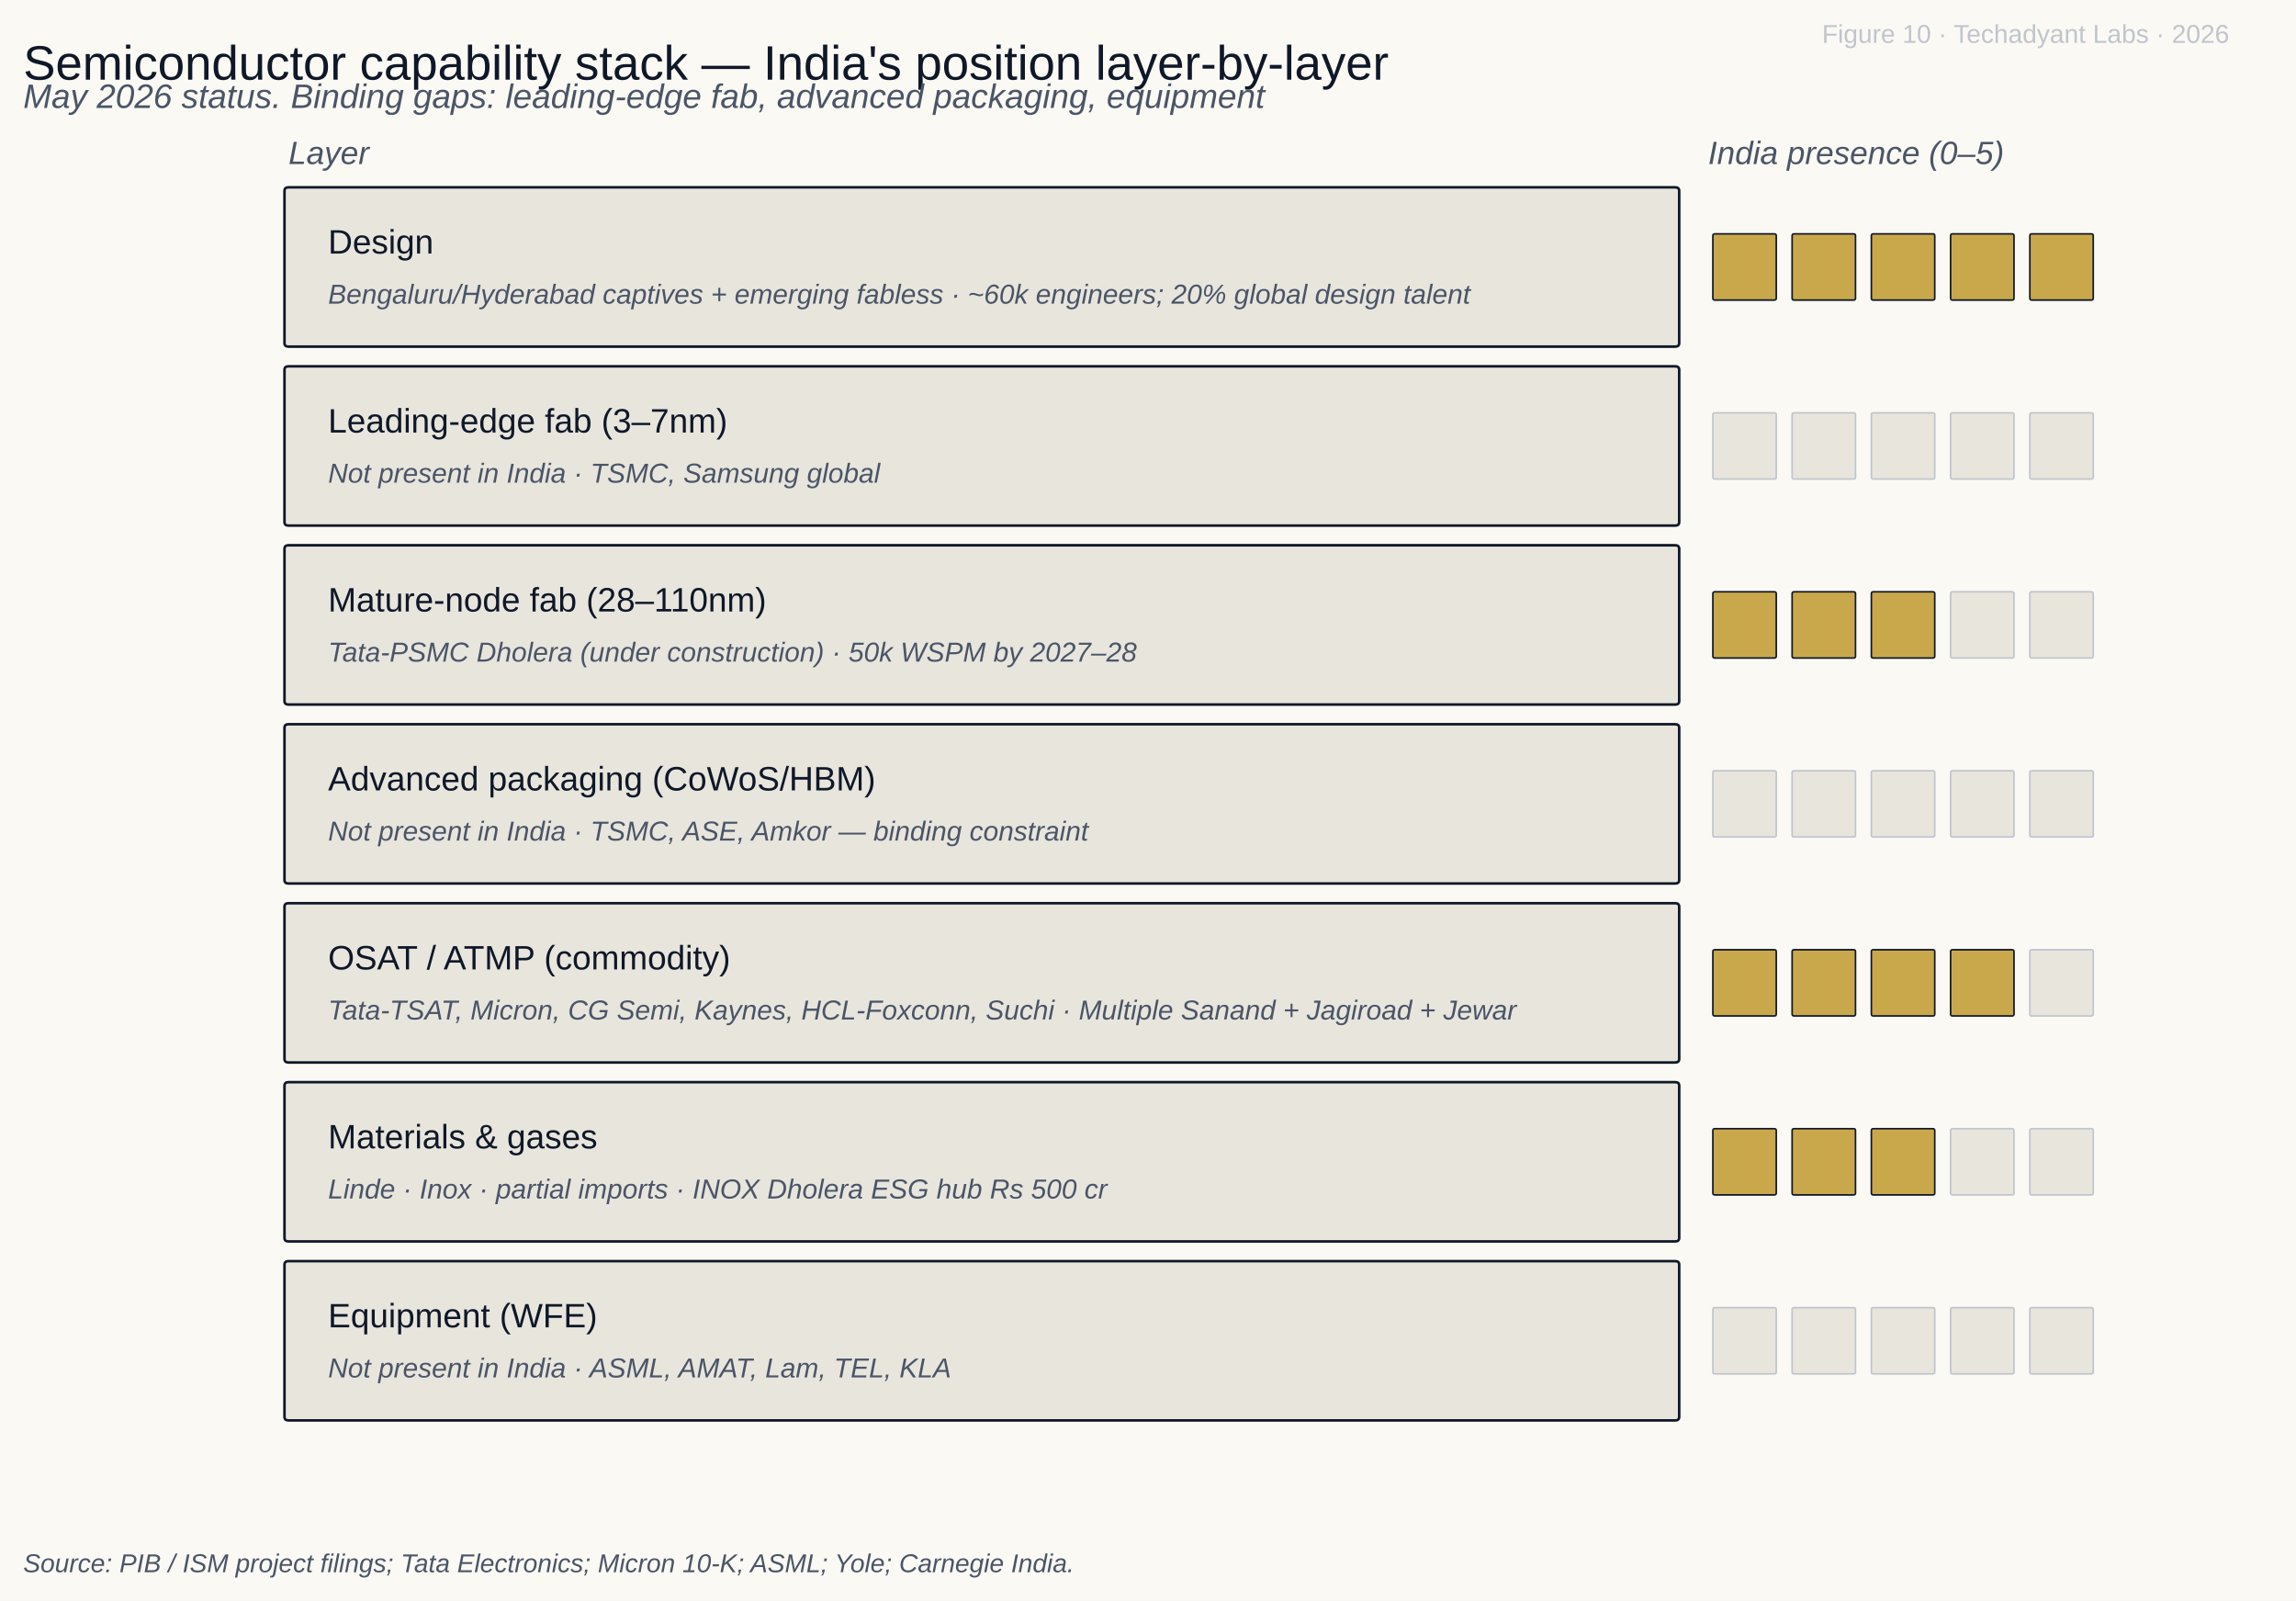
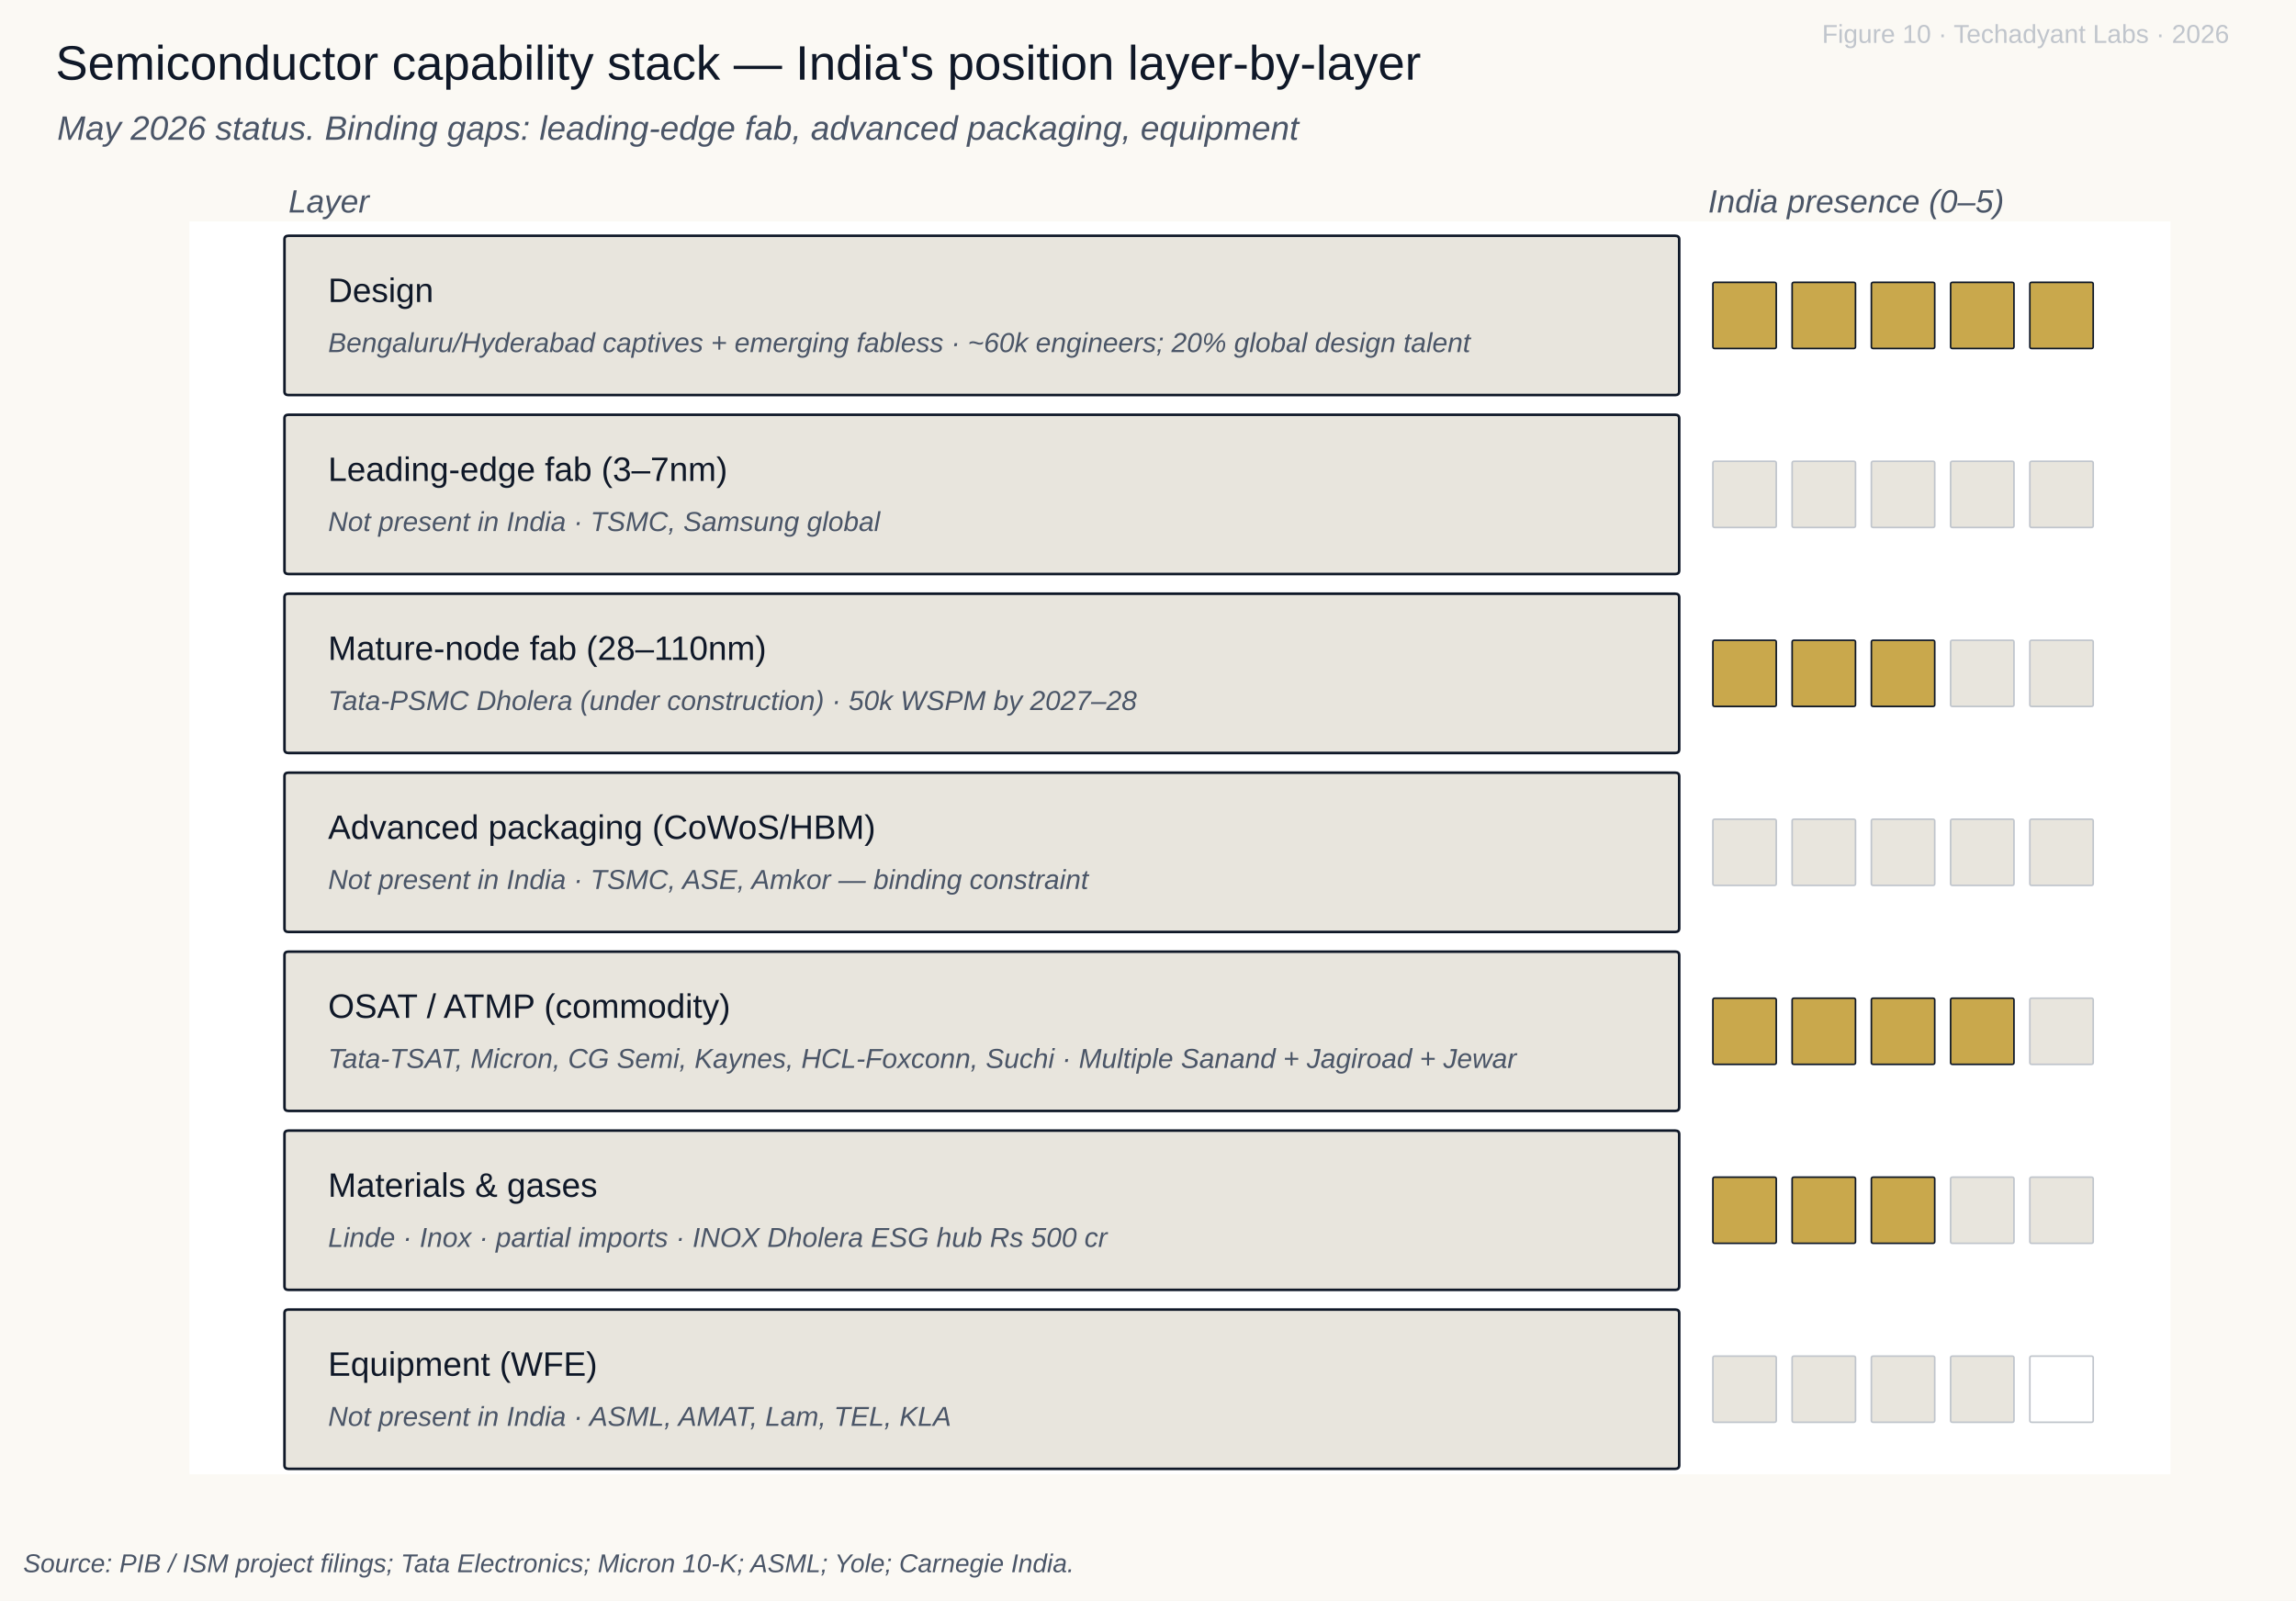
- <svg xmlns="http://www.w3.org/2000/svg" width="711.36pt" height="495.902pt" viewBox="0 0 711.36 495.902" version="1.1">
+ <svg xmlns="http://www.w3.org/2000/svg" id="Layer_1" version="1.1" viewBox="0 0 711.36 495.9">
  <defs>
-     <style type="text/css">*{stroke-linejoin: round; stroke-linecap: butt}</style>
+     <style>
+       .st0 {
+         clip-path: url(#clippath-34);
+       }
+ 
+       .st1 {
+         clip-path: url(#clippath-38);
+       }
+ 
+       .st2 {
+         clip-path: url(#clippath-21);
+       }
+ 
+       .st3 {
+         clip-path: url(#clippath-6);
+       }
+ 
+       .st4 {
+         clip-path: url(#clippath-7);
+       }
+ 
+       .st5 {
+         clip-path: url(#clippath-17);
+       }
+ 
+       .st6 {
+         clip-path: url(#clippath-31);
+       }
+ 
+       .st7 {
+         clip-path: url(#clippath-15);
+       }
+ 
+       .st8 {
+         clip-path: url(#clippath-33);
+       }
+ 
+       .st9 {
+         clip-path: url(#clippath-18);
+       }
+ 
+       .st10 {
+         clip-path: url(#clippath-4);
+       }
+ 
+       .st11 {
+         clip-path: url(#clippath-22);
+       }
+ 
+       .st12 {
+         clip-path: url(#clippath-23);
+       }
+ 
+       .st13 {
+         fill: #c9a84c;
+       }
+ 
+       .st13, .st14, .st15 {
+         stroke-width: .5px;
+       }
+ 
+       .st13, .st16 {
+         stroke: #0f1828;
+       }
+ 
+       .st17 {
+         clip-path: url(#clippath-9);
+       }
+ 
+       .st18 {
+         clip-path: url(#clippath-10);
+       }
+ 
+       .st19 {
+         fill: #fbf9f4;
+       }
+ 
+       .st20, .st15 {
+         fill: #fff;
+       }
+ 
+       .st21 {
+         clip-path: url(#clippath-25);
+       }
+ 
+       .st22, .st23, .st24, .st25, .st26, .st27, .st28 {
+         isolation: isolate;
+       }
+ 
+       .st22, .st23, .st27, .st28 {
+         fill: #4a5567;
+         font-family: Arial-ItalicMT, Arial;
+         font-style: italic;
+       }
+ 
+       .st22, .st24 {
+         font-size: 8px;
+       }
+ 
+       .st29 {
+         clip-path: url(#clippath-27);
+       }
+ 
+       .st23 {
+         font-size: 10px;
+       }
+ 
+       .st14, .st16 {
+         fill: #e8e5dd;
+       }
+ 
+       .st14, .st15 {
+         stroke: #c0c5cc;
+       }
+ 
+       .st30 {
+         clip-path: url(#clippath-11);
+       }
+ 
+       .st24 {
+         fill: #c0c5cc;
+       }
+ 
+       .st24, .st25, .st26 {
+         font-family: ArialMT, Arial;
+       }
+ 
+       .st31 {
+         fill: none;
+       }
+ 
+       .st25, .st26 {
+         fill: #0f1828;
+       }
+ 
+       .st25, .st28 {
+         font-size: 10.5px;
+       }
+ 
+       .st32 {
+         clip-path: url(#clippath-36);
+       }
+ 
+       .st33 {
+         clip-path: url(#clippath-35);
+       }
+ 
+       .st34 {
+         clip-path: url(#clippath-28);
+       }
+ 
+       .st35 {
+         clip-path: url(#clippath-1);
+       }
+ 
+       .st16 {
+         stroke-width: .8px;
+       }
+ 
+       .st36 {
+         clip-path: url(#clippath-40);
+       }
+ 
+       .st37 {
+         clip-path: url(#clippath-5);
+       }
+ 
+       .st38 {
+         clip-path: url(#clippath-20);
+       }
+ 
+       .st39 {
+         clip-path: url(#clippath-8);
+       }
+ 
+       .st40 {
+         clip-path: url(#clippath-41);
+       }
+ 
+       .st26 {
+         font-size: 15px;
+       }
+ 
+       .st41 {
+         clip-path: url(#clippath-3);
+       }
+ 
+       .st42 {
+         clip-path: url(#clippath-26);
+       }
+ 
+       .st43 {
+         clip-path: url(#clippath-12);
+       }
+ 
+       .st44 {
+         clip-path: url(#clippath-14);
+       }
+ 
+       .st45 {
+         clip-path: url(#clippath-30);
+       }
+ 
+       .st46 {
+         clip-path: url(#clippath-19);
+       }
+ 
+       .st47 {
+         clip-path: url(#clippath-32);
+       }
+ 
+       .st27 {
+         font-size: 8.5px;
+       }
+ 
+       .st48 {
+         clip-path: url(#clippath-39);
+       }
+ 
+       .st49 {
+         clip-path: url(#clippath-16);
+       }
+ 
+       .st50 {
+         clip-path: url(#clippath-2);
+       }
+ 
+       .st51 {
+         clip-path: url(#clippath-29);
+       }
+ 
+       .st52 {
+         clip-path: url(#clippath-37);
+       }
+ 
+       .st53 {
+         clip-path: url(#clippath-13);
+       }
+ 
+       .st54 {
+         clip-path: url(#clippath-24);
+       }
+ 
+       .st55 {
+         clip-path: url(#clippath);
+       }
+     </style>
+     <clipPath id="clippath">
+       <rect class="st20" x="58.68" y="68.6" width="613.8" height="388.08" />
+     </clipPath>
+     <clipPath id="clippath-1">
+       <rect class="st31" x="58.68" y="68.6" width="613.8" height="388.08" />
+     </clipPath>
+     <clipPath id="clippath-2">
+       <rect class="st31" x="58.68" y="68.6" width="613.8" height="388.08" />
+     </clipPath>
+     <clipPath id="clippath-3">
+       <rect class="st31" x="58.68" y="68.6" width="613.8" height="388.08" />
+     </clipPath>
+     <clipPath id="clippath-4">
+       <rect class="st31" x="58.68" y="68.6" width="613.8" height="388.08" />
+     </clipPath>
+     <clipPath id="clippath-5">
+       <rect class="st31" x="58.68" y="68.6" width="613.8" height="388.08" />
+     </clipPath>
+     <clipPath id="clippath-6">
+       <rect class="st31" x="58.68" y="68.6" width="613.8" height="388.08" />
+     </clipPath>
+     <clipPath id="clippath-7">
+       <rect class="st31" x="58.68" y="68.6" width="613.8" height="388.08" />
+     </clipPath>
+     <clipPath id="clippath-8">
+       <rect class="st31" x="58.68" y="68.6" width="613.8" height="388.08" />
+     </clipPath>
+     <clipPath id="clippath-9">
+       <rect class="st31" x="58.68" y="68.6" width="613.8" height="388.08" />
+     </clipPath>
+     <clipPath id="clippath-10">
+       <rect class="st31" x="58.68" y="68.6" width="613.8" height="388.08" />
+     </clipPath>
+     <clipPath id="clippath-11">
+       <rect class="st31" x="58.68" y="68.6" width="613.8" height="388.08" />
+     </clipPath>
+     <clipPath id="clippath-12">
+       <rect class="st31" x="58.68" y="68.6" width="613.8" height="388.08" />
+     </clipPath>
+     <clipPath id="clippath-13">
+       <rect class="st31" x="58.68" y="68.6" width="613.8" height="388.08" />
+     </clipPath>
+     <clipPath id="clippath-14">
+       <rect class="st31" x="58.68" y="68.6" width="613.8" height="388.08" />
+     </clipPath>
+     <clipPath id="clippath-15">
+       <rect class="st31" x="58.68" y="68.6" width="613.8" height="388.08" />
+     </clipPath>
+     <clipPath id="clippath-16">
+       <rect class="st31" x="58.68" y="68.6" width="613.8" height="388.08" />
+     </clipPath>
+     <clipPath id="clippath-17">
+       <rect class="st31" x="58.68" y="68.6" width="613.8" height="388.08" />
+     </clipPath>
+     <clipPath id="clippath-18">
+       <rect class="st31" x="58.68" y="68.6" width="613.8" height="388.08" />
+     </clipPath>
+     <clipPath id="clippath-19">
+       <rect class="st31" x="58.68" y="68.6" width="613.8" height="388.08" />
+     </clipPath>
+     <clipPath id="clippath-20">
+       <rect class="st31" x="58.68" y="68.6" width="613.8" height="388.08" />
+     </clipPath>
+     <clipPath id="clippath-21">
+       <rect class="st31" x="58.68" y="68.6" width="613.8" height="388.08" />
+     </clipPath>
+     <clipPath id="clippath-22">
+       <rect class="st31" x="58.68" y="68.6" width="613.8" height="388.08" />
+     </clipPath>
+     <clipPath id="clippath-23">
+       <rect class="st31" x="58.68" y="68.6" width="613.8" height="388.08" />
+     </clipPath>
+     <clipPath id="clippath-24">
+       <rect class="st31" x="58.68" y="68.6" width="613.8" height="388.08" />
+     </clipPath>
+     <clipPath id="clippath-25">
+       <rect class="st31" x="58.68" y="68.6" width="613.8" height="388.08" />
+     </clipPath>
+     <clipPath id="clippath-26">
+       <rect class="st31" x="58.68" y="68.6" width="613.8" height="388.08" />
+     </clipPath>
+     <clipPath id="clippath-27">
+       <rect class="st31" x="58.68" y="68.6" width="613.8" height="388.08" />
+     </clipPath>
+     <clipPath id="clippath-28">
+       <rect class="st31" x="58.68" y="68.6" width="613.8" height="388.08" />
+     </clipPath>
+     <clipPath id="clippath-29">
+       <rect class="st31" x="58.68" y="68.6" width="613.8" height="388.08" />
+     </clipPath>
+     <clipPath id="clippath-30">
+       <rect class="st31" x="58.68" y="68.6" width="613.8" height="388.08" />
+     </clipPath>
+     <clipPath id="clippath-31">
+       <rect class="st31" x="58.68" y="68.6" width="613.8" height="388.08" />
+     </clipPath>
+     <clipPath id="clippath-32">
+       <rect class="st31" x="58.68" y="68.6" width="613.8" height="388.08" />
+     </clipPath>
+     <clipPath id="clippath-33">
+       <rect class="st31" x="58.68" y="68.6" width="613.8" height="388.08" />
+     </clipPath>
+     <clipPath id="clippath-34">
+       <rect class="st31" x="58.68" y="68.6" width="613.8" height="388.08" />
+     </clipPath>
+     <clipPath id="clippath-35">
+       <rect class="st31" x="58.68" y="68.6" width="613.8" height="388.08" />
+     </clipPath>
+     <clipPath id="clippath-36">
+       <rect class="st31" x="58.68" y="68.6" width="613.8" height="388.08" />
+     </clipPath>
+     <clipPath id="clippath-37">
+       <rect class="st31" x="58.68" y="68.6" width="613.8" height="388.08" />
+     </clipPath>
+     <clipPath id="clippath-38">
+       <rect class="st31" x="58.68" y="68.6" width="613.8" height="388.08" />
+     </clipPath>
+     <clipPath id="clippath-39">
+       <rect class="st31" x="58.68" y="68.6" width="613.8" height="388.08" />
+     </clipPath>
+     <clipPath id="clippath-40">
+       <rect class="st31" x="58.68" y="68.6" width="613.8" height="388.08" />
+     </clipPath>
+     <clipPath id="clippath-41">
+       <rect class="st31" x="58.68" y="68.6" width="613.8" height="388.08" />
+     </clipPath>
  </defs>
-   <g id="figure_1">
-     <g id="patch_1">
-       <path d="M 0 495.902  L 711.36 495.902  L 711.36 0  L 0 0  z " style="fill: #fbf9f4" />
+   <path class="st19" d="M0,495.9h711.36V0H0v495.9Z" />
+   <g>
+     <rect class="st20" x="58.68" y="68.6" width="613.8" height="388.08" />
+     <g class="st55">
+       <path class="st15" d="M629.51,440.6h18.41c.41,0,.61-.18.61-.55v-19.4c0-.37-.2-.55-.61-.55h-18.41c-.41,0-.61.18-.61.55v19.4c0,.37.2.55.61.55Z" />
    </g>
-     <g id="axes_1">
-       <g id="patch_2">
-         <path d="M 89.37 107.376  L 519.03 107.376  Q 520.258 107.376 520.258 106.267  L 520.258 59.143  Q 520.258 58.034 519.03 58.034  L 89.37 58.034  Q 88.142 58.034 88.142 59.143  L 88.142 106.267  Q 88.142 107.376 89.37 107.376  z " clip-path="url(#p57d7ce09d4)" style="fill: #e8e5dd; stroke: #0f1828; stroke-width: 0.8; stroke-linejoin: miter" />
-       </g>
-       <g id="patch_3">
-         <path d="M 531.306 92.961  L 549.72 92.961  Q 550.334 92.961 550.334 92.407  L 550.334 73.003  Q 550.334 72.448 549.72 72.448  L 531.306 72.448  Q 530.692 72.448 530.692 73.003  L 530.692 92.407  Q 530.692 92.961 531.306 92.961  z " clip-path="url(#p57d7ce09d4)" style="fill: #c9a84c; stroke: #0f1828; stroke-width: 0.5; stroke-linejoin: miter" />
-       </g>
-       <g id="patch_4">
-         <path d="M 555.858 92.961  L 574.272 92.961  Q 574.886 92.961 574.886 92.407  L 574.886 73.003  Q 574.886 72.448 574.272 72.448  L 555.858 72.448  Q 555.244 72.448 555.244 73.003  L 555.244 92.407  Q 555.244 92.961 555.858 92.961  z " clip-path="url(#p57d7ce09d4)" style="fill: #c9a84c; stroke: #0f1828; stroke-width: 0.5; stroke-linejoin: miter" />
-       </g>
-       <g id="patch_5">
-         <path d="M 580.41 92.961  L 598.824 92.961  Q 599.438 92.961 599.438 92.407  L 599.438 73.003  Q 599.438 72.448 598.824 72.448  L 580.41 72.448  Q 579.796 72.448 579.796 73.003  L 579.796 92.407  Q 579.796 92.961 580.41 92.961  z " clip-path="url(#p57d7ce09d4)" style="fill: #c9a84c; stroke: #0f1828; stroke-width: 0.5; stroke-linejoin: miter" />
-       </g>
-       <g id="patch_6">
-         <path d="M 604.962 92.961  L 623.376 92.961  Q 623.99 92.961 623.99 92.407  L 623.99 73.003  Q 623.99 72.448 623.376 72.448  L 604.962 72.448  Q 604.348 72.448 604.348 73.003  L 604.348 92.407  Q 604.348 92.961 604.962 92.961  z " clip-path="url(#p57d7ce09d4)" style="fill: #c9a84c; stroke: #0f1828; stroke-width: 0.5; stroke-linejoin: miter" />
-       </g>
-       <g id="patch_7">
-         <path d="M 629.514 92.961  L 647.928 92.961  Q 648.542 92.961 648.542 92.407  L 648.542 73.003  Q 648.542 72.448 647.928 72.448  L 629.514 72.448  Q 628.9 72.448 628.9 73.003  L 628.9 92.407  Q 628.9 92.961 629.514 92.961  z " clip-path="url(#p57d7ce09d4)" style="fill: #c9a84c; stroke: #0f1828; stroke-width: 0.5; stroke-linejoin: miter" />
-       </g>
-       <g id="patch_8">
-         <path d="M 89.37 162.816  L 519.03 162.816  Q 520.258 162.816 520.258 161.707  L 520.258 114.583  Q 520.258 113.474 519.03 113.474  L 89.37 113.474  Q 88.142 113.474 88.142 114.583  L 88.142 161.707  Q 88.142 162.816 89.37 162.816  z " clip-path="url(#p57d7ce09d4)" style="fill: #e8e5dd; stroke: #0f1828; stroke-width: 0.8; stroke-linejoin: miter" />
-       </g>
-       <g id="patch_9">
-         <path d="M 531.306 148.401  L 549.72 148.401  Q 550.334 148.401 550.334 147.847  L 550.334 128.443  Q 550.334 127.888 549.72 127.888  L 531.306 127.888  Q 530.692 127.888 530.692 128.443  L 530.692 147.847  Q 530.692 148.401 531.306 148.401  z " clip-path="url(#p57d7ce09d4)" style="fill: #e8e5dd; stroke: #c0c5cc; stroke-width: 0.5; stroke-linejoin: miter" />
-       </g>
-       <g id="patch_10">
-         <path d="M 555.858 148.401  L 574.272 148.401  Q 574.886 148.401 574.886 147.847  L 574.886 128.443  Q 574.886 127.888 574.272 127.888  L 555.858 127.888  Q 555.244 127.888 555.244 128.443  L 555.244 147.847  Q 555.244 148.401 555.858 148.401  z " clip-path="url(#p57d7ce09d4)" style="fill: #e8e5dd; stroke: #c0c5cc; stroke-width: 0.5; stroke-linejoin: miter" />
-       </g>
-       <g id="patch_11">
-         <path d="M 580.41 148.401  L 598.824 148.401  Q 599.438 148.401 599.438 147.847  L 599.438 128.443  Q 599.438 127.888 598.824 127.888  L 580.41 127.888  Q 579.796 127.888 579.796 128.443  L 579.796 147.847  Q 579.796 148.401 580.41 148.401  z " clip-path="url(#p57d7ce09d4)" style="fill: #e8e5dd; stroke: #c0c5cc; stroke-width: 0.5; stroke-linejoin: miter" />
-       </g>
-       <g id="patch_12">
-         <path d="M 604.962 148.401  L 623.376 148.401  Q 623.99 148.401 623.99 147.847  L 623.99 128.443  Q 623.99 127.888 623.376 127.888  L 604.962 127.888  Q 604.348 127.888 604.348 128.443  L 604.348 147.847  Q 604.348 148.401 604.962 148.401  z " clip-path="url(#p57d7ce09d4)" style="fill: #e8e5dd; stroke: #c0c5cc; stroke-width: 0.5; stroke-linejoin: miter" />
-       </g>
-       <g id="patch_13">
-         <path d="M 629.514 148.401  L 647.928 148.401  Q 648.542 148.401 648.542 147.847  L 648.542 128.443  Q 648.542 127.888 647.928 127.888  L 629.514 127.888  Q 628.9 127.888 628.9 128.443  L 628.9 147.847  Q 628.9 148.401 629.514 148.401  z " clip-path="url(#p57d7ce09d4)" style="fill: #e8e5dd; stroke: #c0c5cc; stroke-width: 0.5; stroke-linejoin: miter" />
-       </g>
-       <g id="patch_14">
-         <path d="M 89.37 218.256  L 519.03 218.256  Q 520.258 218.256 520.258 217.147  L 520.258 170.023  Q 520.258 168.914 519.03 168.914  L 89.37 168.914  Q 88.142 168.914 88.142 170.023  L 88.142 217.147  Q 88.142 218.256 89.37 218.256  z " clip-path="url(#p57d7ce09d4)" style="fill: #e8e5dd; stroke: #0f1828; stroke-width: 0.8; stroke-linejoin: miter" />
-       </g>
-       <g id="patch_15">
-         <path d="M 531.306 203.841  L 549.72 203.841  Q 550.334 203.841 550.334 203.287  L 550.334 183.883  Q 550.334 183.328 549.72 183.328  L 531.306 183.328  Q 530.692 183.328 530.692 183.883  L 530.692 203.287  Q 530.692 203.841 531.306 203.841  z " clip-path="url(#p57d7ce09d4)" style="fill: #c9a84c; stroke: #0f1828; stroke-width: 0.5; stroke-linejoin: miter" />
-       </g>
-       <g id="patch_16">
-         <path d="M 555.858 203.841  L 574.272 203.841  Q 574.886 203.841 574.886 203.287  L 574.886 183.883  Q 574.886 183.328 574.272 183.328  L 555.858 183.328  Q 555.244 183.328 555.244 183.883  L 555.244 203.287  Q 555.244 203.841 555.858 203.841  z " clip-path="url(#p57d7ce09d4)" style="fill: #c9a84c; stroke: #0f1828; stroke-width: 0.5; stroke-linejoin: miter" />
-       </g>
-       <g id="patch_17">
-         <path d="M 580.41 203.841  L 598.824 203.841  Q 599.438 203.841 599.438 203.287  L 599.438 183.883  Q 599.438 183.328 598.824 183.328  L 580.41 183.328  Q 579.796 183.328 579.796 183.883  L 579.796 203.287  Q 579.796 203.841 580.41 203.841  z " clip-path="url(#p57d7ce09d4)" style="fill: #c9a84c; stroke: #0f1828; stroke-width: 0.5; stroke-linejoin: miter" />
-       </g>
-       <g id="patch_18">
-         <path d="M 604.962 203.841  L 623.376 203.841  Q 623.99 203.841 623.99 203.287  L 623.99 183.883  Q 623.99 183.328 623.376 183.328  L 604.962 183.328  Q 604.348 183.328 604.348 183.883  L 604.348 203.287  Q 604.348 203.841 604.962 203.841  z " clip-path="url(#p57d7ce09d4)" style="fill: #e8e5dd; stroke: #c0c5cc; stroke-width: 0.5; stroke-linejoin: miter" />
-       </g>
-       <g id="patch_19">
-         <path d="M 629.514 203.841  L 647.928 203.841  Q 648.542 203.841 648.542 203.287  L 648.542 183.883  Q 648.542 183.328 647.928 183.328  L 629.514 183.328  Q 628.9 183.328 628.9 183.883  L 628.9 203.287  Q 628.9 203.841 629.514 203.841  z " clip-path="url(#p57d7ce09d4)" style="fill: #e8e5dd; stroke: #c0c5cc; stroke-width: 0.5; stroke-linejoin: miter" />
-       </g>
-       <g id="patch_20">
-         <path d="M 89.37 273.696  L 519.03 273.696  Q 520.258 273.696 520.258 272.587  L 520.258 225.463  Q 520.258 224.354 519.03 224.354  L 89.37 224.354  Q 88.142 224.354 88.142 225.463  L 88.142 272.587  Q 88.142 273.696 89.37 273.696  z " clip-path="url(#p57d7ce09d4)" style="fill: #e8e5dd; stroke: #0f1828; stroke-width: 0.8; stroke-linejoin: miter" />
-       </g>
-       <g id="patch_21">
-         <path d="M 531.306 259.281  L 549.72 259.281  Q 550.334 259.281 550.334 258.727  L 550.334 239.323  Q 550.334 238.768 549.72 238.768  L 531.306 238.768  Q 530.692 238.768 530.692 239.323  L 530.692 258.727  Q 530.692 259.281 531.306 259.281  z " clip-path="url(#p57d7ce09d4)" style="fill: #e8e5dd; stroke: #c0c5cc; stroke-width: 0.5; stroke-linejoin: miter" />
-       </g>
-       <g id="patch_22">
-         <path d="M 555.858 259.281  L 574.272 259.281  Q 574.886 259.281 574.886 258.727  L 574.886 239.323  Q 574.886 238.768 574.272 238.768  L 555.858 238.768  Q 555.244 238.768 555.244 239.323  L 555.244 258.727  Q 555.244 259.281 555.858 259.281  z " clip-path="url(#p57d7ce09d4)" style="fill: #e8e5dd; stroke: #c0c5cc; stroke-width: 0.5; stroke-linejoin: miter" />
-       </g>
-       <g id="patch_23">
-         <path d="M 580.41 259.281  L 598.824 259.281  Q 599.438 259.281 599.438 258.727  L 599.438 239.323  Q 599.438 238.768 598.824 238.768  L 580.41 238.768  Q 579.796 238.768 579.796 239.323  L 579.796 258.727  Q 579.796 259.281 580.41 259.281  z " clip-path="url(#p57d7ce09d4)" style="fill: #e8e5dd; stroke: #c0c5cc; stroke-width: 0.5; stroke-linejoin: miter" />
-       </g>
-       <g id="patch_24">
-         <path d="M 604.962 259.281  L 623.376 259.281  Q 623.99 259.281 623.99 258.727  L 623.99 239.323  Q 623.99 238.768 623.376 238.768  L 604.962 238.768  Q 604.348 238.768 604.348 239.323  L 604.348 258.727  Q 604.348 259.281 604.962 259.281  z " clip-path="url(#p57d7ce09d4)" style="fill: #e8e5dd; stroke: #c0c5cc; stroke-width: 0.5; stroke-linejoin: miter" />
-       </g>
-       <g id="patch_25">
-         <path d="M 629.514 259.281  L 647.928 259.281  Q 648.542 259.281 648.542 258.727  L 648.542 239.323  Q 648.542 238.768 647.928 238.768  L 629.514 238.768  Q 628.9 238.768 628.9 239.323  L 628.9 258.727  Q 628.9 259.281 629.514 259.281  z " clip-path="url(#p57d7ce09d4)" style="fill: #e8e5dd; stroke: #c0c5cc; stroke-width: 0.5; stroke-linejoin: miter" />
-       </g>
-       <g id="patch_26">
-         <path d="M 89.37 329.136  L 519.03 329.136  Q 520.258 329.136 520.258 328.027  L 520.258 280.903  Q 520.258 279.794 519.03 279.794  L 89.37 279.794  Q 88.142 279.794 88.142 280.903  L 88.142 328.027  Q 88.142 329.136 89.37 329.136  z " clip-path="url(#p57d7ce09d4)" style="fill: #e8e5dd; stroke: #0f1828; stroke-width: 0.8; stroke-linejoin: miter" />
-       </g>
-       <g id="patch_27">
-         <path d="M 531.306 314.721  L 549.72 314.721  Q 550.334 314.721 550.334 314.167  L 550.334 294.763  Q 550.334 294.208 549.72 294.208  L 531.306 294.208  Q 530.692 294.208 530.692 294.763  L 530.692 314.167  Q 530.692 314.721 531.306 314.721  z " clip-path="url(#p57d7ce09d4)" style="fill: #c9a84c; stroke: #0f1828; stroke-width: 0.5; stroke-linejoin: miter" />
-       </g>
-       <g id="patch_28">
-         <path d="M 555.858 314.721  L 574.272 314.721  Q 574.886 314.721 574.886 314.167  L 574.886 294.763  Q 574.886 294.208 574.272 294.208  L 555.858 294.208  Q 555.244 294.208 555.244 294.763  L 555.244 314.167  Q 555.244 314.721 555.858 314.721  z " clip-path="url(#p57d7ce09d4)" style="fill: #c9a84c; stroke: #0f1828; stroke-width: 0.5; stroke-linejoin: miter" />
-       </g>
-       <g id="patch_29">
-         <path d="M 580.41 314.721  L 598.824 314.721  Q 599.438 314.721 599.438 314.167  L 599.438 294.763  Q 599.438 294.208 598.824 294.208  L 580.41 294.208  Q 579.796 294.208 579.796 294.763  L 579.796 314.167  Q 579.796 314.721 580.41 314.721  z " clip-path="url(#p57d7ce09d4)" style="fill: #c9a84c; stroke: #0f1828; stroke-width: 0.5; stroke-linejoin: miter" />
-       </g>
-       <g id="patch_30">
-         <path d="M 604.962 314.721  L 623.376 314.721  Q 623.99 314.721 623.99 314.167  L 623.99 294.763  Q 623.99 294.208 623.376 294.208  L 604.962 294.208  Q 604.348 294.208 604.348 294.763  L 604.348 314.167  Q 604.348 314.721 604.962 314.721  z " clip-path="url(#p57d7ce09d4)" style="fill: #c9a84c; stroke: #0f1828; stroke-width: 0.5; stroke-linejoin: miter" />
-       </g>
-       <g id="patch_31">
-         <path d="M 629.514 314.721  L 647.928 314.721  Q 648.542 314.721 648.542 314.167  L 648.542 294.763  Q 648.542 294.208 647.928 294.208  L 629.514 294.208  Q 628.9 294.208 628.9 294.763  L 628.9 314.167  Q 628.9 314.721 629.514 314.721  z " clip-path="url(#p57d7ce09d4)" style="fill: #e8e5dd; stroke: #c0c5cc; stroke-width: 0.5; stroke-linejoin: miter" />
-       </g>
-       <g id="patch_32">
-         <path d="M 89.37 384.576  L 519.03 384.576  Q 520.258 384.576 520.258 383.467  L 520.258 336.343  Q 520.258 335.234 519.03 335.234  L 89.37 335.234  Q 88.142 335.234 88.142 336.343  L 88.142 383.467  Q 88.142 384.576 89.37 384.576  z " clip-path="url(#p57d7ce09d4)" style="fill: #e8e5dd; stroke: #0f1828; stroke-width: 0.8; stroke-linejoin: miter" />
-       </g>
-       <g id="patch_33">
-         <path d="M 531.306 370.161  L 549.72 370.161  Q 550.334 370.161 550.334 369.607  L 550.334 350.203  Q 550.334 349.648 549.72 349.648  L 531.306 349.648  Q 530.692 349.648 530.692 350.203  L 530.692 369.607  Q 530.692 370.161 531.306 370.161  z " clip-path="url(#p57d7ce09d4)" style="fill: #c9a84c; stroke: #0f1828; stroke-width: 0.5; stroke-linejoin: miter" />
-       </g>
-       <g id="patch_34">
-         <path d="M 555.858 370.161  L 574.272 370.161  Q 574.886 370.161 574.886 369.607  L 574.886 350.203  Q 574.886 349.648 574.272 349.648  L 555.858 349.648  Q 555.244 349.648 555.244 350.203  L 555.244 369.607  Q 555.244 370.161 555.858 370.161  z " clip-path="url(#p57d7ce09d4)" style="fill: #c9a84c; stroke: #0f1828; stroke-width: 0.5; stroke-linejoin: miter" />
-       </g>
-       <g id="patch_35">
-         <path d="M 580.41 370.161  L 598.824 370.161  Q 599.438 370.161 599.438 369.607  L 599.438 350.203  Q 599.438 349.648 598.824 349.648  L 580.41 349.648  Q 579.796 349.648 579.796 350.203  L 579.796 369.607  Q 579.796 370.161 580.41 370.161  z " clip-path="url(#p57d7ce09d4)" style="fill: #c9a84c; stroke: #0f1828; stroke-width: 0.5; stroke-linejoin: miter" />
-       </g>
-       <g id="patch_36">
-         <path d="M 604.962 370.161  L 623.376 370.161  Q 623.99 370.161 623.99 369.607  L 623.99 350.203  Q 623.99 349.648 623.376 349.648  L 604.962 349.648  Q 604.348 349.648 604.348 350.203  L 604.348 369.607  Q 604.348 370.161 604.962 370.161  z " clip-path="url(#p57d7ce09d4)" style="fill: #e8e5dd; stroke: #c0c5cc; stroke-width: 0.5; stroke-linejoin: miter" />
-       </g>
-       <g id="patch_37">
-         <path d="M 629.514 370.161  L 647.928 370.161  Q 648.542 370.161 648.542 369.607  L 648.542 350.203  Q 648.542 349.648 647.928 349.648  L 629.514 349.648  Q 628.9 349.648 628.9 350.203  L 628.9 369.607  Q 628.9 370.161 629.514 370.161  z " clip-path="url(#p57d7ce09d4)" style="fill: #e8e5dd; stroke: #c0c5cc; stroke-width: 0.5; stroke-linejoin: miter" />
-       </g>
-       <g id="patch_38">
-         <path d="M 89.37 440.016  L 519.03 440.016  Q 520.258 440.016 520.258 438.907  L 520.258 391.783  Q 520.258 390.674 519.03 390.674  L 89.37 390.674  Q 88.142 390.674 88.142 391.783  L 88.142 438.907  Q 88.142 440.016 89.37 440.016  z " clip-path="url(#p57d7ce09d4)" style="fill: #e8e5dd; stroke: #0f1828; stroke-width: 0.8; stroke-linejoin: miter" />
-       </g>
-       <g id="patch_39">
-         <path d="M 531.306 425.601  L 549.72 425.601  Q 550.334 425.601 550.334 425.047  L 550.334 405.643  Q 550.334 405.088 549.72 405.088  L 531.306 405.088  Q 530.692 405.088 530.692 405.643  L 530.692 425.047  Q 530.692 425.601 531.306 425.601  z " clip-path="url(#p57d7ce09d4)" style="fill: #e8e5dd; stroke: #c0c5cc; stroke-width: 0.5; stroke-linejoin: miter" />
-       </g>
-       <g id="patch_40">
-         <path d="M 555.858 425.601  L 574.272 425.601  Q 574.886 425.601 574.886 425.047  L 574.886 405.643  Q 574.886 405.088 574.272 405.088  L 555.858 405.088  Q 555.244 405.088 555.244 405.643  L 555.244 425.047  Q 555.244 425.601 555.858 425.601  z " clip-path="url(#p57d7ce09d4)" style="fill: #e8e5dd; stroke: #c0c5cc; stroke-width: 0.5; stroke-linejoin: miter" />
-       </g>
-       <g id="patch_41">
-         <path d="M 580.41 425.601  L 598.824 425.601  Q 599.438 425.601 599.438 425.047  L 599.438 405.643  Q 599.438 405.088 598.824 405.088  L 580.41 405.088  Q 579.796 405.088 579.796 405.643  L 579.796 425.047  Q 579.796 425.601 580.41 425.601  z " clip-path="url(#p57d7ce09d4)" style="fill: #e8e5dd; stroke: #c0c5cc; stroke-width: 0.5; stroke-linejoin: miter" />
-       </g>
-       <g id="patch_42">
-         <path d="M 604.962 425.601  L 623.376 425.601  Q 623.99 425.601 623.99 425.047  L 623.99 405.643  Q 623.99 405.088 623.376 405.088  L 604.962 405.088  Q 604.348 405.088 604.348 405.643  L 604.348 425.047  Q 604.348 425.601 604.962 425.601  z " clip-path="url(#p57d7ce09d4)" style="fill: #e8e5dd; stroke: #c0c5cc; stroke-width: 0.5; stroke-linejoin: miter" />
-       </g>
-       <g id="patch_43">
-         <path d="M 629.514 425.601  L 647.928 425.601  Q 648.542 425.601 648.542 425.047  L 648.542 405.643  Q 648.542 405.088 647.928 405.088  L 629.514 405.088  Q 628.9 405.088 628.9 405.643  L 628.9 425.047  Q 628.9 425.601 629.514 425.601  z " clip-path="url(#p57d7ce09d4)" style="fill: #e8e5dd; stroke: #c0c5cc; stroke-width: 0.5; stroke-linejoin: miter" />
-       </g>
-       <g id="text_1">
-         <text x="101.65" y="78.55" font-family="Arial, Helvetica, sans-serif" font-size="10.5" fill="#0f1828">Design</text>
-       </g>
-       <g id="text_2">
-         <text x="101.65" y="94.07" font-family="Arial, Helvetica, sans-serif" font-size="8.5" font-style="italic" fill="#4a5567">Bengaluru/Hyderabad captives + emerging fabless  ·  ~60k engineers; 20% global design talent</text>
-       </g>
-       <g id="text_3">
-         <text x="101.65" y="133.99" font-family="Arial, Helvetica, sans-serif" font-size="10.5" fill="#0f1828">Leading-edge fab (3–7nm)</text>
-       </g>
-       <g id="text_4">
-         <text x="101.65" y="149.51" font-family="Arial, Helvetica, sans-serif" font-size="8.5" font-style="italic" fill="#4a5567">Not present in India  ·  TSMC, Samsung global</text>
-       </g>
-       <g id="text_5">
-         <text x="101.65" y="189.43" font-family="Arial, Helvetica, sans-serif" font-size="10.5" fill="#0f1828">Mature-node fab (28–110nm)</text>
-       </g>
-       <g id="text_6">
-         <text x="101.65" y="204.95" font-family="Arial, Helvetica, sans-serif" font-size="8.5" font-style="italic" fill="#4a5567">Tata-PSMC Dholera (under construction)  ·  50k WSPM by 2027–28</text>
-       </g>
-       <g id="text_7">
-         <text x="101.65" y="244.87" font-family="Arial, Helvetica, sans-serif" font-size="10.5" fill="#0f1828">Advanced packaging (CoWoS/HBM)</text>
-       </g>
-       <g id="text_8">
-         <text x="101.65" y="260.39" font-family="Arial, Helvetica, sans-serif" font-size="8.5" font-style="italic" fill="#4a5567">Not present in India  ·  TSMC, ASE, Amkor — binding constraint</text>
-       </g>
-       <g id="text_9">
-         <text x="101.65" y="300.31" font-family="Arial, Helvetica, sans-serif" font-size="10.5" fill="#0f1828">OSAT / ATMP (commodity)</text>
-       </g>
-       <g id="text_10">
-         <text x="101.65" y="315.83" font-family="Arial, Helvetica, sans-serif" font-size="8.5" font-style="italic" fill="#4a5567">Tata-TSAT, Micron, CG Semi, Kaynes, HCL-Foxconn, Suchi  ·  Multiple Sanand + Jagiroad + Jewar</text>
-       </g>
-       <g id="text_11">
-         <text x="101.65" y="355.75" font-family="Arial, Helvetica, sans-serif" font-size="10.5" fill="#0f1828">Materials &amp; gases</text>
-       </g>
-       <g id="text_12">
-         <text x="101.65" y="371.27" font-family="Arial, Helvetica, sans-serif" font-size="8.5" font-style="italic" fill="#4a5567">Linde · Inox · partial imports  ·  INOX Dholera ESG hub Rs 500 cr</text>
-       </g>
-       <g id="text_13">
-         <text x="101.65" y="411.19" font-family="Arial, Helvetica, sans-serif" font-size="10.5" fill="#0f1828">Equipment (WFE)</text>
-       </g>
-       <g id="text_14">
-         <text x="101.65" y="426.71" font-family="Arial, Helvetica, sans-serif" font-size="8.5" font-style="italic" fill="#4a5567">Not present in India  ·  ASML, AMAT, Lam, TEL, KLA</text>
-       </g>
-       <g id="text_15">
-         <text x="89.37" y="50.83" font-family="Arial, Helvetica, sans-serif" font-size="10.0" font-style="italic" fill="#4a5567">Layer</text>
-       </g>
-       <g id="text_16">
-         <text x="529.21" y="50.83" font-family="Arial, Helvetica, sans-serif" font-size="10.0" font-style="italic" fill="#4a5567">India presence (0–5)</text>
-       </g>
-     </g>
-     <g id="text_17">
-       <text x="7.20" y="24.68" font-family="Arial, Helvetica, sans-serif" font-size="15.0" fill="#0f1828">Semiconductor capability stack — India's position layer-by-layer</text>
-     </g>
-     <g id="text_18">
-       <text x="7.20" y="33.44" font-family="Arial, Helvetica, sans-serif" font-size="10.5" font-style="italic" fill="#4a5567">May 2026 status. Binding gaps: leading-edge fab, advanced packaging, equipment</text>
-     </g>
-     <g id="text_19">
-       <text x="564.51" y="13.28" font-family="Arial, Helvetica, sans-serif" font-size="8.0" fill="#c0c5cc">Figure 10 · Techadyant Labs · 2026</text>
-     </g>
-     <g id="text_20">
-       <text x="7.20" y="487.04" font-family="Arial, Helvetica, sans-serif" font-size="8.0" font-style="italic" fill="#4a5567">Source: PIB / ISM project filings; Tata Electronics; Micron 10-K; ASML; Yole; Carnegie India.</text>
-     </g>
-   </g>
-   <defs>
-     <clipPath id="p57d7ce09d4">
-       <rect x="58.68" y="53.599" width="613.8" height="388.08" />
-     </clipPath>
-   </defs>
+   </g>
+   <g class="st35">
+     <path class="st16" d="M89.37,122.38h429.66c.82,0,1.23-.37,1.23-1.11v-47.12c0-.74-.41-1.11-1.23-1.11H89.37c-.82,0-1.23.37-1.23,1.11v47.12c0,.74.41,1.11,1.23,1.11Z" />
+   </g>
+   <g class="st50">
+     <path class="st13" d="M531.31,107.96h18.41c.41,0,.61-.18.61-.55v-19.4c0-.37-.2-.55-.61-.55h-18.41c-.41,0-.61.18-.61.55v19.4c0,.37.2.55.61.55Z" />
+   </g>
+   <g class="st41">
+     <path class="st13" d="M555.86,107.96h18.41c.41,0,.61-.18.61-.55v-19.4c0-.37-.2-.55-.61-.55h-18.41c-.41,0-.61.18-.61.55v19.4c0,.37.2.55.61.55Z" />
+   </g>
+   <g class="st10">
+     <path class="st13" d="M580.41,107.96h18.41c.41,0,.61-.18.61-.55v-19.4c0-.37-.2-.55-.61-.55h-18.41c-.41,0-.61.18-.61.55v19.4c0,.37.2.55.61.55Z" />
+   </g>
+   <g class="st37">
+     <path class="st13" d="M604.96,107.96h18.41c.41,0,.61-.18.61-.55v-19.4c0-.37-.2-.55-.61-.55h-18.41c-.41,0-.61.18-.61.55v19.4c0,.37.2.55.61.55Z" />
+   </g>
+   <g class="st3">
+     <path class="st13" d="M629.51,107.96h18.41c.41,0,.61-.18.61-.55v-19.4c0-.37-.2-.55-.61-.55h-18.41c-.41,0-.61.18-.61.55v19.4c0,.37.2.55.61.55Z" />
+   </g>
+   <g class="st4">
+     <path class="st16" d="M89.37,177.82h429.66c.82,0,1.23-.37,1.23-1.11v-47.12c0-.74-.41-1.11-1.23-1.11H89.37c-.82,0-1.23.37-1.23,1.11v47.12c0,.74.41,1.11,1.23,1.11Z" />
+   </g>
+   <g class="st39">
+     <path class="st14" d="M531.31,163.4h18.41c.41,0,.61-.18.61-.55v-19.4c0-.37-.2-.55-.61-.55h-18.41c-.41,0-.61.18-.61.55v19.4c0,.37.2.55.61.55Z" />
+   </g>
+   <g class="st17">
+     <path class="st14" d="M555.86,163.4h18.41c.41,0,.61-.18.61-.55v-19.4c0-.37-.2-.55-.61-.55h-18.41c-.41,0-.61.18-.61.55v19.4c0,.37.2.55.61.55Z" />
+   </g>
+   <g class="st18">
+     <path class="st14" d="M580.41,163.4h18.41c.41,0,.61-.18.61-.55v-19.4c0-.37-.2-.55-.61-.55h-18.41c-.41,0-.61.18-.61.55v19.4c0,.37.2.55.61.55Z" />
+   </g>
+   <g class="st30">
+     <path class="st14" d="M604.96,163.4h18.41c.41,0,.61-.18.61-.55v-19.4c0-.37-.2-.55-.61-.55h-18.41c-.41,0-.61.18-.61.55v19.4c0,.37.2.55.61.55Z" />
+   </g>
+   <g class="st43">
+     <path class="st14" d="M629.51,163.4h18.41c.41,0,.61-.18.61-.55v-19.4c0-.37-.2-.55-.61-.55h-18.41c-.41,0-.61.18-.61.55v19.4c0,.37.2.55.61.55Z" />
+   </g>
+   <g class="st53">
+     <path class="st16" d="M89.37,233.26h429.66c.82,0,1.23-.37,1.23-1.11v-47.12c0-.74-.41-1.11-1.23-1.11H89.37c-.82,0-1.23.37-1.23,1.11v47.12c0,.74.41,1.11,1.23,1.11Z" />
+   </g>
+   <g class="st44">
+     <path class="st13" d="M531.31,218.84h18.41c.41,0,.61-.18.61-.55v-19.4c0-.37-.2-.55-.61-.55h-18.41c-.41,0-.61.18-.61.55v19.4c0,.37.2.55.61.55Z" />
+   </g>
+   <g class="st7">
+     <path class="st13" d="M555.86,218.84h18.41c.41,0,.61-.18.61-.55v-19.4c0-.37-.2-.55-.61-.55h-18.41c-.41,0-.61.18-.61.55v19.4c0,.37.2.55.61.55Z" />
+   </g>
+   <g class="st49">
+     <path class="st13" d="M580.41,218.84h18.41c.41,0,.61-.18.61-.55v-19.4c0-.37-.2-.55-.61-.55h-18.41c-.41,0-.61.18-.61.55v19.4c0,.37.2.55.61.55Z" />
+   </g>
+   <g class="st5">
+     <path class="st14" d="M604.96,218.84h18.41c.41,0,.61-.18.61-.55v-19.4c0-.37-.2-.55-.61-.55h-18.41c-.41,0-.61.18-.61.55v19.4c0,.37.2.55.61.55Z" />
+   </g>
+   <g class="st9">
+     <path class="st14" d="M629.51,218.84h18.41c.41,0,.61-.18.61-.55v-19.4c0-.37-.2-.55-.61-.55h-18.41c-.41,0-.61.18-.61.55v19.4c0,.37.2.55.61.55Z" />
+   </g>
+   <g class="st46">
+     <path class="st16" d="M89.37,288.7h429.66c.82,0,1.23-.37,1.23-1.11v-47.12c0-.74-.41-1.11-1.23-1.11H89.37c-.82,0-1.23.37-1.23,1.11v47.12c0,.74.41,1.11,1.23,1.11Z" />
+   </g>
+   <g class="st38">
+     <path class="st14" d="M531.31,274.28h18.41c.41,0,.61-.18.61-.55v-19.4c0-.37-.2-.55-.61-.55h-18.41c-.41,0-.61.18-.61.55v19.4c0,.37.2.55.61.55Z" />
+   </g>
+   <g class="st2">
+     <path class="st14" d="M555.86,274.28h18.41c.41,0,.61-.18.61-.55v-19.4c0-.37-.2-.55-.61-.55h-18.41c-.41,0-.61.18-.61.55v19.4c0,.37.2.55.61.55Z" />
+   </g>
+   <g class="st11">
+     <path class="st14" d="M580.41,274.28h18.41c.41,0,.61-.18.61-.55v-19.4c0-.37-.2-.55-.61-.55h-18.41c-.41,0-.61.18-.61.55v19.4c0,.37.2.55.61.55Z" />
+   </g>
+   <g class="st12">
+     <path class="st14" d="M604.96,274.28h18.41c.41,0,.61-.18.61-.55v-19.4c0-.37-.2-.55-.61-.55h-18.41c-.41,0-.61.18-.61.55v19.4c0,.37.2.55.61.55Z" />
+   </g>
+   <g class="st54">
+     <path class="st14" d="M629.51,274.28h18.41c.41,0,.61-.18.61-.55v-19.4c0-.37-.2-.55-.61-.55h-18.41c-.41,0-.61.18-.61.55v19.4c0,.37.2.55.61.55Z" />
+   </g>
+   <g class="st21">
+     <path class="st16" d="M89.37,344.14h429.66c.82,0,1.23-.37,1.23-1.11v-47.12c0-.74-.41-1.11-1.23-1.11H89.37c-.82,0-1.23.37-1.23,1.11v47.12c0,.74.41,1.11,1.23,1.11Z" />
+   </g>
+   <g class="st42">
+     <path class="st13" d="M531.31,329.72h18.41c.41,0,.61-.18.61-.55v-19.4c0-.37-.2-.55-.61-.55h-18.41c-.41,0-.61.18-.61.55v19.4c0,.37.2.55.61.55Z" />
+   </g>
+   <g class="st29">
+     <path class="st13" d="M555.86,329.72h18.41c.41,0,.61-.18.61-.55v-19.4c0-.37-.2-.55-.61-.55h-18.41c-.41,0-.61.18-.61.55v19.4c0,.37.2.55.61.55Z" />
+   </g>
+   <g class="st34">
+     <path class="st13" d="M580.41,329.72h18.41c.41,0,.61-.18.61-.55v-19.4c0-.37-.2-.55-.61-.55h-18.41c-.41,0-.61.18-.61.55v19.4c0,.37.2.55.61.55Z" />
+   </g>
+   <g class="st51">
+     <path class="st13" d="M604.96,329.72h18.41c.41,0,.61-.18.61-.55v-19.4c0-.37-.2-.55-.61-.55h-18.41c-.41,0-.61.18-.61.55v19.4c0,.37.2.55.61.55Z" />
+   </g>
+   <g class="st45">
+     <path class="st14" d="M629.51,329.72h18.41c.41,0,.61-.18.61-.55v-19.4c0-.37-.2-.55-.61-.55h-18.41c-.41,0-.61.18-.61.55v19.4c0,.37.2.55.61.55Z" />
+   </g>
+   <g class="st6">
+     <path class="st16" d="M89.37,399.58h429.66c.82,0,1.23-.37,1.23-1.11v-47.12c0-.74-.41-1.11-1.23-1.11H89.37c-.82,0-1.23.37-1.23,1.11v47.12c0,.74.41,1.11,1.23,1.11Z" />
+   </g>
+   <g class="st47">
+     <path class="st13" d="M531.31,385.16h18.41c.41,0,.61-.18.61-.55v-19.4c0-.37-.2-.55-.61-.55h-18.41c-.41,0-.61.18-.61.55v19.4c0,.37.2.55.61.55Z" />
+   </g>
+   <g class="st8">
+     <path class="st13" d="M555.86,385.16h18.41c.41,0,.61-.18.61-.55v-19.4c0-.37-.2-.55-.61-.55h-18.41c-.41,0-.61.18-.61.55v19.4c0,.37.2.55.61.55Z" />
+   </g>
+   <g class="st0">
+     <path class="st13" d="M580.41,385.16h18.41c.41,0,.61-.18.61-.55v-19.4c0-.37-.2-.55-.61-.55h-18.41c-.41,0-.61.18-.61.55v19.4c0,.37.2.55.61.55Z" />
+   </g>
+   <g class="st33">
+     <path class="st14" d="M604.96,385.16h18.41c.41,0,.61-.18.61-.55v-19.4c0-.37-.2-.55-.61-.55h-18.41c-.41,0-.61.18-.61.55v19.4c0,.37.2.55.61.55Z" />
+   </g>
+   <g class="st32">
+     <path class="st14" d="M629.51,385.16h18.41c.41,0,.61-.18.61-.55v-19.4c0-.37-.2-.55-.61-.55h-18.41c-.41,0-.61.18-.61.55v19.4c0,.37.2.55.61.55Z" />
+   </g>
+   <g class="st52">
+     <path class="st16" d="M89.37,455.02h429.66c.82,0,1.23-.37,1.23-1.11v-47.12c0-.74-.41-1.11-1.23-1.11H89.37c-.82,0-1.23.37-1.23,1.11v47.12c0,.74.41,1.11,1.23,1.11Z" />
+   </g>
+   <g class="st1">
+     <path class="st14" d="M531.31,440.6h18.41c.41,0,.61-.18.61-.55v-19.4c0-.37-.2-.55-.61-.55h-18.41c-.41,0-.61.18-.61.55v19.4c0,.37.2.55.61.55Z" />
+   </g>
+   <g class="st48">
+     <path class="st14" d="M555.86,440.6h18.41c.41,0,.61-.18.61-.55v-19.4c0-.37-.2-.55-.61-.55h-18.41c-.41,0-.61.18-.61.55v19.4c0,.37.2.55.61.55Z" />
+   </g>
+   <g class="st36">
+     <path class="st14" d="M580.41,440.6h18.41c.41,0,.61-.18.61-.55v-19.4c0-.37-.2-.55-.61-.55h-18.41c-.41,0-.61.18-.61.55v19.4c0,.37.2.55.61.55Z" />
+   </g>
+   <g class="st40">
+     <path class="st14" d="M604.96,440.6h18.41c.41,0,.61-.18.61-.55v-19.4c0-.37-.2-.55-.61-.55h-18.41c-.41,0-.61.18-.61.55v19.4c0,.37.2.55.61.55Z" />
+   </g>
+   <text class="st25" transform="translate(101.65 93.55)">
+     <tspan x="0" y="0">Design</tspan>
+   </text>
+   <text class="st27" transform="translate(101.65 109.07)">
+     <tspan x="0" y="0">Bengaluru/Hyderabad captives + emerging fabless · ~60k engineers; 20% global design talent</tspan>
+   </text>
+   <text class="st25" transform="translate(101.65 148.99)">
+     <tspan x="0" y="0">Leading-edge fab (3–7nm)</tspan>
+   </text>
+   <text class="st27" transform="translate(101.65 164.51)">
+     <tspan x="0" y="0">Not present in India · TSMC, Samsung global</tspan>
+   </text>
+   <text class="st25" transform="translate(101.65 204.43)">
+     <tspan x="0" y="0">Mature-node fab (28–110nm)</tspan>
+   </text>
+   <text class="st27" transform="translate(101.65 219.95)">
+     <tspan x="0" y="0">Tata-PSMC Dholera (under construction) · 50k WSPM by 2027–28</tspan>
+   </text>
+   <text class="st25" transform="translate(101.65 259.87)">
+     <tspan x="0" y="0">Advanced packaging (CoWoS/HBM)</tspan>
+   </text>
+   <text class="st27" transform="translate(101.65 275.39)">
+     <tspan x="0" y="0">Not present in India · TSMC, ASE, Amkor — binding constraint</tspan>
+   </text>
+   <text class="st25" transform="translate(101.65 315.31)">
+     <tspan x="0" y="0">OSAT / ATMP (commodity)</tspan>
+   </text>
+   <text class="st27" transform="translate(101.65 330.83)">
+     <tspan x="0" y="0">Tata-TSAT, Micron, CG Semi, Kaynes, HCL-Foxconn, Suchi · Multiple Sanand + Jagiroad + Jewar</tspan>
+   </text>
+   <text class="st25" transform="translate(101.65 370.75)">
+     <tspan x="0" y="0">Materials &amp; gases</tspan>
+   </text>
+   <text class="st27" transform="translate(101.65 386.27)">
+     <tspan x="0" y="0">Linde · Inox · partial imports · INOX Dholera ESG hub Rs 500 cr</tspan>
+   </text>
+   <text class="st25" transform="translate(101.65 426.19)">
+     <tspan x="0" y="0">Equipment (WFE)</tspan>
+   </text>
+   <text class="st27" transform="translate(101.65 441.71)">
+     <tspan x="0" y="0">Not present in India · ASML, AMAT, Lam, TEL, KLA</tspan>
+   </text>
+   <text class="st23" transform="translate(89.37 65.83)">
+     <tspan x="0" y="0">Layer</tspan>
+   </text>
+   <text class="st23" transform="translate(529.21 65.83)">
+     <tspan x="0" y="0">India presence (0–5)</tspan>
+   </text>
+   <text class="st26" transform="translate(17.2 24.68)">
+     <tspan x="0" y="0">Semiconductor capability stack — India's position layer-by-layer</tspan>
+   </text>
+   <text class="st28" transform="translate(17.71 43.3)">
+     <tspan x="0" y="0">May 2026 status. Binding gaps: leading-edge fab, advanced packaging, equipment</tspan>
+   </text>
+   <text class="st24" transform="translate(564.51 13.28)">
+     <tspan x="0" y="0">Figure 10 · Techadyant Labs · 2026</tspan>
+   </text>
+   <text class="st22" transform="translate(7.2 487.04)">
+     <tspan x="0" y="0">Source: PIB / ISM project filings; Tata Electronics; Micron 10-K; ASML; Yole; Carnegie India.</tspan>
+   </text>
</svg>
